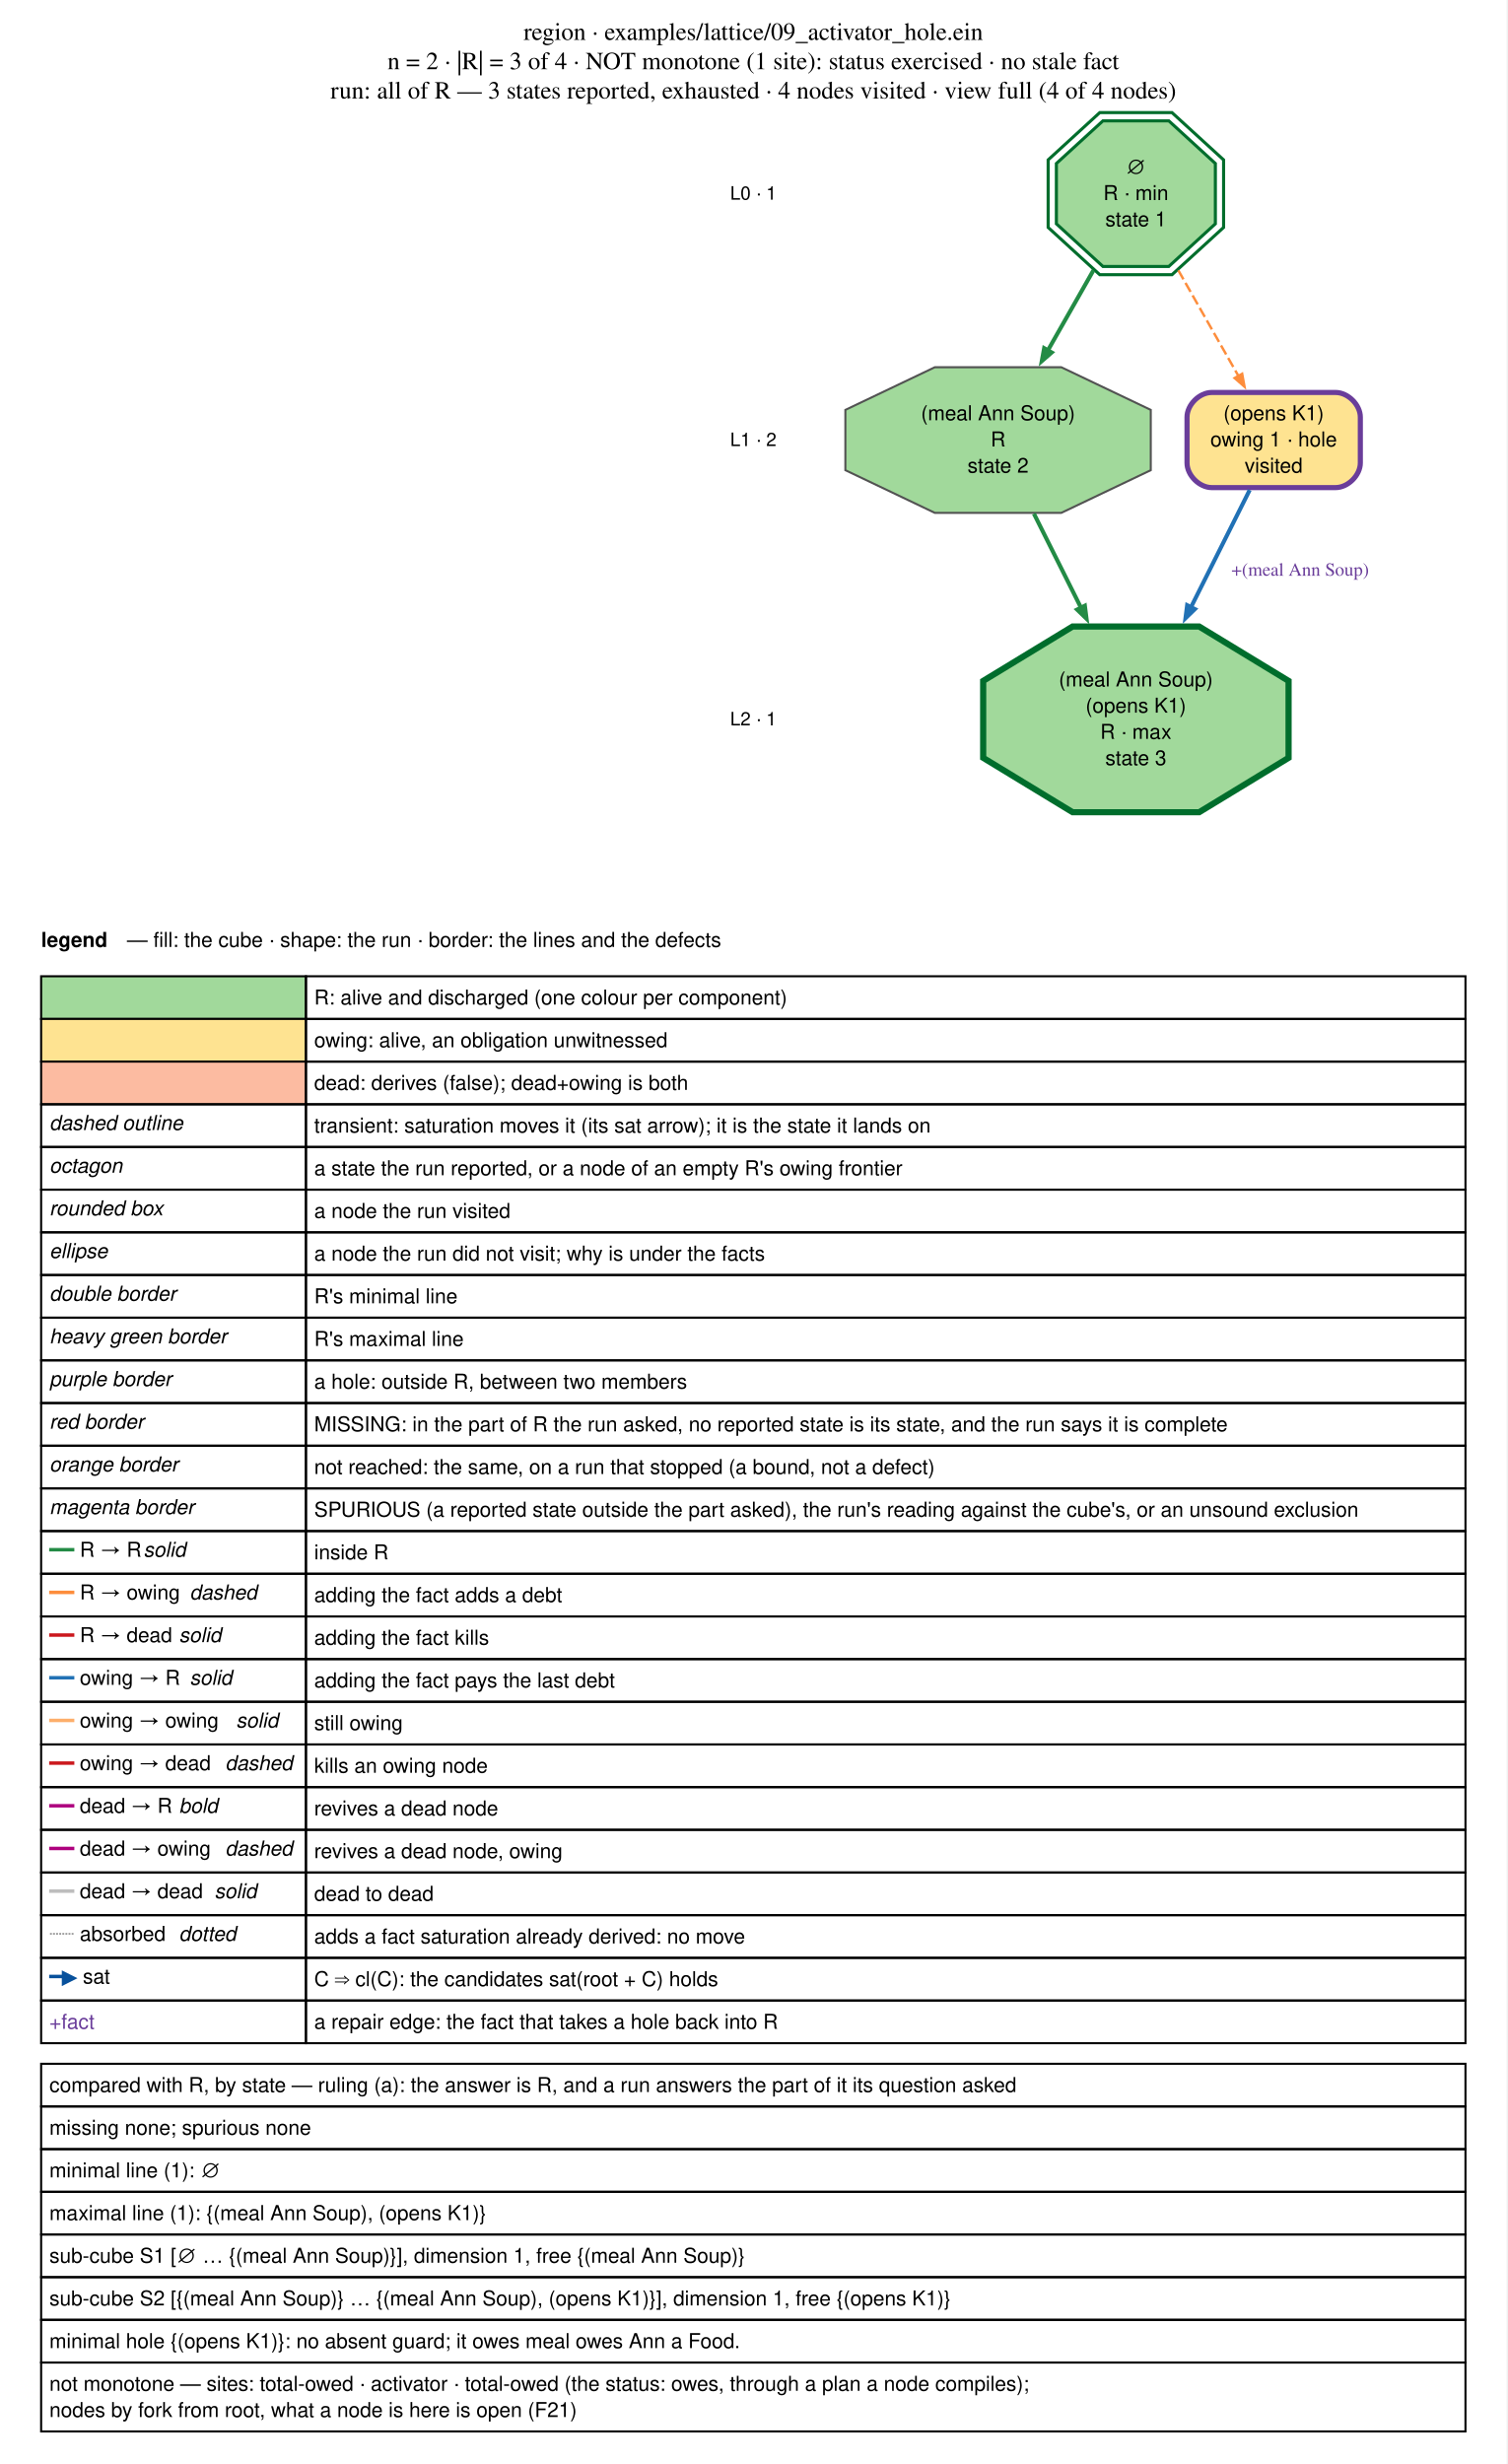
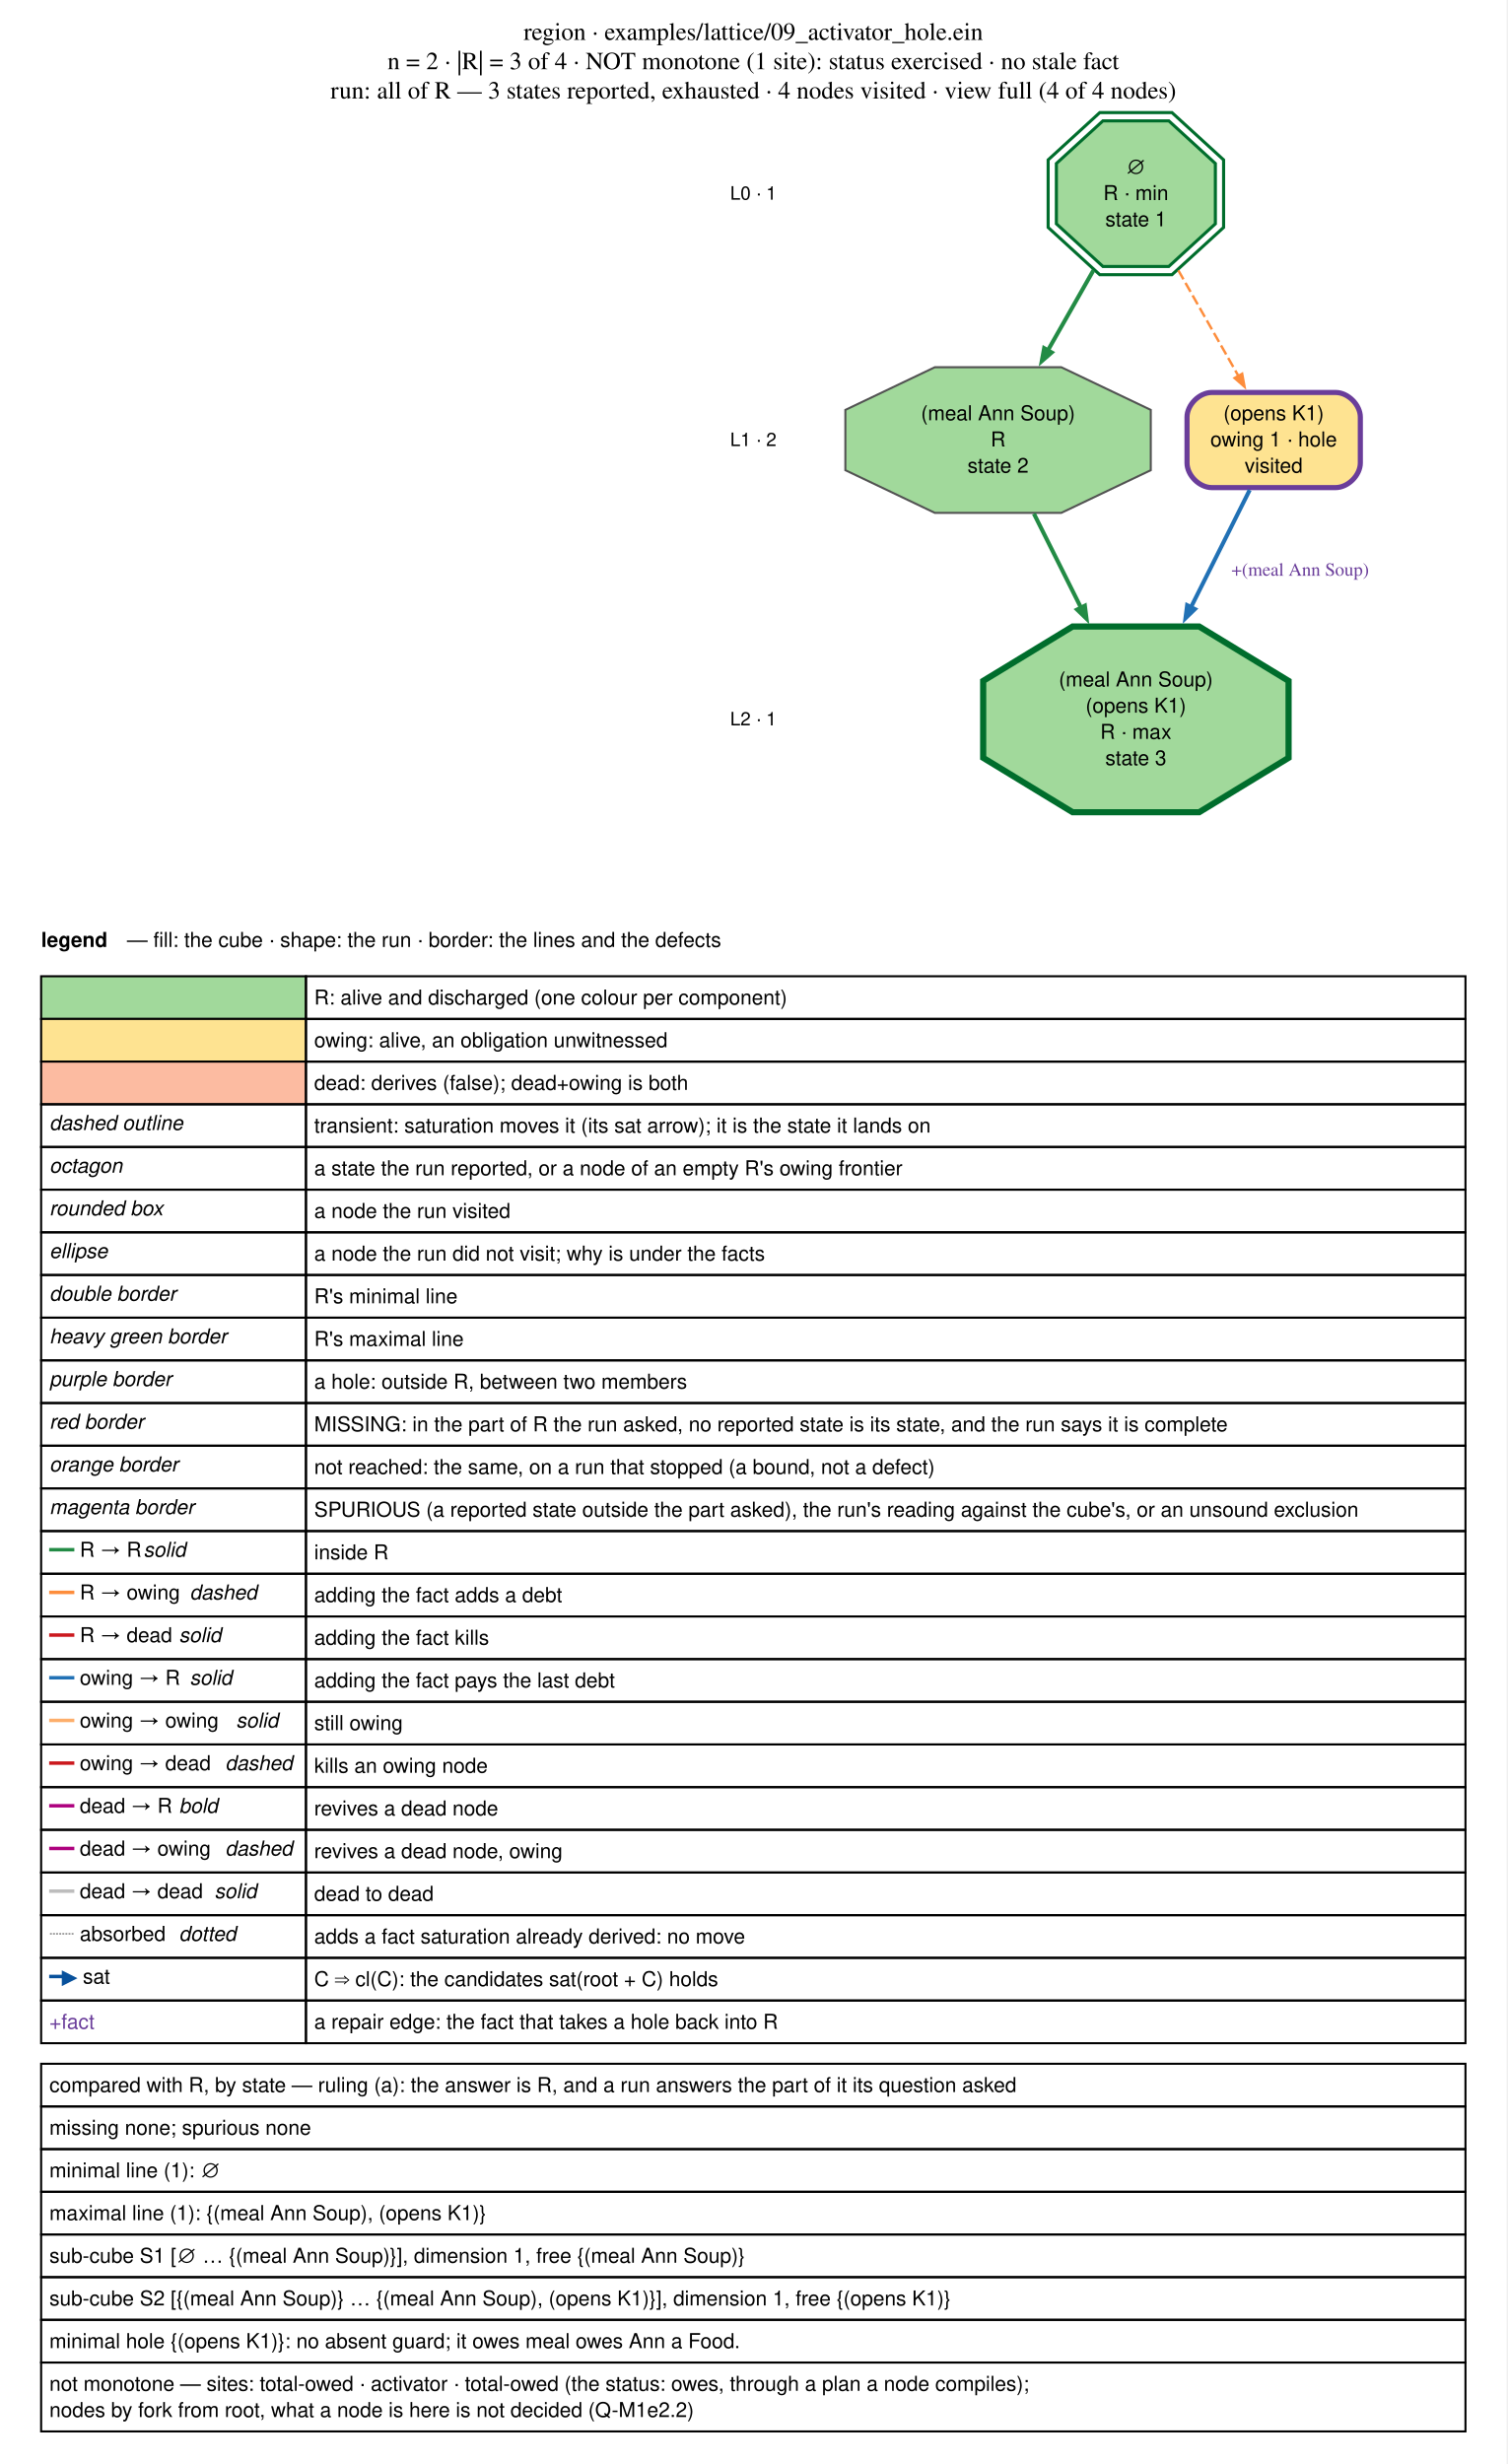
<svg xmlns="http://www.w3.org/2000/svg" xmlns:xlink="http://www.w3.org/1999/xlink" width="733pt" height="1198pt" viewBox="0.00 0.00 733.00 1198.00">
  <g id="graph0" class="graph" transform="scale(1 1) rotate(0) translate(4 1194.16)">
    <polygon fill="white" stroke="none" points="-4,4 -4,-1194.16 728.5,-1194.16 728.5,4 -4,4" />
    <text xml:space="preserve" text-anchor="middle" x="362.25" y="-1174.76" font-family="Times,serif" font-size="12.00">region · examples/lattice/09_activator_hole.ein</text>
    <text xml:space="preserve" text-anchor="middle" x="362.25" y="-1160.51" font-family="Times,serif" font-size="12.00">n = 2 · |R| = 3 of 4 · NOT monotone (1 site): status exercised · no stale fact</text>
    <text xml:space="preserve" text-anchor="middle" x="362.25" y="-1146.26" font-family="Times,serif" font-size="12.00">run: all of R — 3 states reported, exhausted · 4 nodes visited · view full (4 of 4 nodes)</text>
    <g id="node1" class="node">
      <text xml:space="preserve" text-anchor="middle" x="362.25" y="-1097.08" font-family="Helvetica,sans-Serif" font-size="9.00">L0 · 1</text>
    </g>
    <g id="node2" class="node">
      <text xml:space="preserve" text-anchor="middle" x="362.25" y="-977.29" font-family="Helvetica,sans-Serif" font-size="9.00">L1 · 2</text>
    </g>
    <g id="node3" class="node">
      <text xml:space="preserve" text-anchor="middle" x="362.25" y="-841.48" font-family="Helvetica,sans-Serif" font-size="9.00">L2 · 1</text>
    </g>
    <g id="node8" class="node">
      <text xml:space="preserve" text-anchor="start" x="16" y="-733.75" font-family="Helvetica,sans-Serif" font-weight="bold" font-size="10.00">legend</text>
      <text xml:space="preserve" text-anchor="start" x="55" y="-733.75" font-family="Helvetica,sans-Serif" font-size="10.00"> — fill: the cube · shape: the run · border: the lines and the defects</text>
      <polygon fill="#a1d99b" stroke="none" points="16,-698.75 16,-719.5 144.75,-719.5 144.75,-698.75 16,-698.75" />
      <polygon fill="none" stroke="black" points="16,-698.75 16,-719.5 144.75,-719.5 144.75,-698.75 16,-698.75" />
      <text xml:space="preserve" text-anchor="start" x="78.88" y="-705.75" font-family="Helvetica,sans-Serif" font-size="10.00"> </text>
      <polygon fill="none" stroke="black" points="144.75,-698.75 144.75,-719.5 708.5,-719.5 708.5,-698.75 144.75,-698.75" />
      <text xml:space="preserve" text-anchor="start" x="148.75" y="-705.75" font-family="Helvetica,sans-Serif" font-size="10.00">R: alive and discharged (one colour per component)</text>
      <polygon fill="#fee391" stroke="none" points="16,-678 16,-698.75 144.75,-698.75 144.75,-678 16,-678" />
      <polygon fill="none" stroke="black" points="16,-678 16,-698.75 144.75,-698.75 144.75,-678 16,-678" />
      <text xml:space="preserve" text-anchor="start" x="78.88" y="-685" font-family="Helvetica,sans-Serif" font-size="10.00"> </text>
      <polygon fill="none" stroke="black" points="144.75,-678 144.75,-698.75 708.5,-698.75 708.5,-678 144.75,-678" />
      <text xml:space="preserve" text-anchor="start" x="148.75" y="-685" font-family="Helvetica,sans-Serif" font-size="10.00">owing: alive, an obligation unwitnessed</text>
      <polygon fill="#fcbba1" stroke="none" points="16,-657.25 16,-678 144.75,-678 144.75,-657.25 16,-657.25" />
      <polygon fill="none" stroke="black" points="16,-657.25 16,-678 144.75,-678 144.75,-657.25 16,-657.25" />
      <text xml:space="preserve" text-anchor="start" x="78.88" y="-664.25" font-family="Helvetica,sans-Serif" font-size="10.00"> </text>
      <polygon fill="none" stroke="black" points="144.75,-657.25 144.75,-678 708.5,-678 708.5,-657.25 144.75,-657.25" />
      <text xml:space="preserve" text-anchor="start" x="148.75" y="-664.25" font-family="Helvetica,sans-Serif" font-size="10.00">dead: derives (false); dead+owing is both</text>
      <polygon fill="none" stroke="black" points="16,-636.5 16,-657.25 144.75,-657.25 144.75,-636.5 16,-636.5" />
      <text xml:space="preserve" text-anchor="start" x="20" y="-644.75" font-family="Helvetica,sans-Serif" font-style="italic" font-size="10.00">dashed outline</text>
      <polygon fill="none" stroke="black" points="144.75,-636.5 144.75,-657.25 708.5,-657.25 708.5,-636.5 144.75,-636.5" />
      <text xml:space="preserve" text-anchor="start" x="148.75" y="-643.5" font-family="Helvetica,sans-Serif" font-size="10.00">transient: saturation moves it (its sat arrow); it is the state it lands on</text>
      <polygon fill="none" stroke="black" points="16,-615.75 16,-636.5 144.75,-636.5 144.75,-615.75 16,-615.75" />
      <text xml:space="preserve" text-anchor="start" x="20" y="-624" font-family="Helvetica,sans-Serif" font-style="italic" font-size="10.00">octagon</text>
      <polygon fill="none" stroke="black" points="144.75,-615.75 144.75,-636.5 708.5,-636.5 708.5,-615.75 144.75,-615.75" />
      <text xml:space="preserve" text-anchor="start" x="148.75" y="-622.75" font-family="Helvetica,sans-Serif" font-size="10.00">a state the run reported, or a node of an empty R's owing frontier</text>
      <polygon fill="none" stroke="black" points="16,-595 16,-615.75 144.75,-615.75 144.75,-595 16,-595" />
      <text xml:space="preserve" text-anchor="start" x="20" y="-603.25" font-family="Helvetica,sans-Serif" font-style="italic" font-size="10.00">rounded box</text>
      <polygon fill="none" stroke="black" points="144.75,-595 144.75,-615.75 708.5,-615.75 708.5,-595 144.75,-595" />
      <text xml:space="preserve" text-anchor="start" x="148.75" y="-602" font-family="Helvetica,sans-Serif" font-size="10.00">a node the run visited</text>
      <polygon fill="none" stroke="black" points="16,-574.25 16,-595 144.75,-595 144.75,-574.25 16,-574.25" />
      <text xml:space="preserve" text-anchor="start" x="20" y="-582.5" font-family="Helvetica,sans-Serif" font-style="italic" font-size="10.00">ellipse</text>
      <polygon fill="none" stroke="black" points="144.75,-574.25 144.75,-595 708.5,-595 708.5,-574.25 144.75,-574.25" />
      <text xml:space="preserve" text-anchor="start" x="148.75" y="-581.25" font-family="Helvetica,sans-Serif" font-size="10.00">a node the run did not visit; why is under the facts</text>
      <polygon fill="none" stroke="black" points="16,-553.5 16,-574.25 144.75,-574.25 144.75,-553.5 16,-553.5" />
      <text xml:space="preserve" text-anchor="start" x="20" y="-561.75" font-family="Helvetica,sans-Serif" font-style="italic" font-size="10.00">double border</text>
      <polygon fill="none" stroke="black" points="144.75,-553.5 144.75,-574.25 708.5,-574.25 708.5,-553.5 144.75,-553.5" />
      <text xml:space="preserve" text-anchor="start" x="148.75" y="-560.5" font-family="Helvetica,sans-Serif" font-size="10.00">R's minimal line</text>
      <polygon fill="none" stroke="black" points="16,-532.75 16,-553.5 144.75,-553.5 144.75,-532.75 16,-532.75" />
      <text xml:space="preserve" text-anchor="start" x="20" y="-541" font-family="Helvetica,sans-Serif" font-style="italic" font-size="10.00">heavy green border</text>
      <polygon fill="none" stroke="black" points="144.75,-532.75 144.75,-553.5 708.5,-553.5 708.5,-532.75 144.75,-532.75" />
      <text xml:space="preserve" text-anchor="start" x="148.75" y="-539.75" font-family="Helvetica,sans-Serif" font-size="10.00">R's maximal line</text>
      <polygon fill="none" stroke="black" points="16,-512 16,-532.75 144.75,-532.75 144.75,-512 16,-512" />
      <text xml:space="preserve" text-anchor="start" x="20" y="-520.25" font-family="Helvetica,sans-Serif" font-style="italic" font-size="10.00">purple border</text>
      <polygon fill="none" stroke="black" points="144.75,-512 144.75,-532.75 708.5,-532.75 708.5,-512 144.75,-512" />
      <text xml:space="preserve" text-anchor="start" x="148.75" y="-519" font-family="Helvetica,sans-Serif" font-size="10.00">a hole: outside R, between two members</text>
      <polygon fill="none" stroke="black" points="16,-491.25 16,-512 144.75,-512 144.75,-491.25 16,-491.25" />
      <text xml:space="preserve" text-anchor="start" x="20" y="-499.5" font-family="Helvetica,sans-Serif" font-style="italic" font-size="10.00">red border</text>
      <polygon fill="none" stroke="black" points="144.75,-491.25 144.75,-512 708.5,-512 708.5,-491.25 144.75,-491.25" />
      <text xml:space="preserve" text-anchor="start" x="148.75" y="-498.25" font-family="Helvetica,sans-Serif" font-size="10.00">MISSING: in the part of R the run asked, no reported state is its state, and the run says it is complete</text>
      <polygon fill="none" stroke="black" points="16,-470.5 16,-491.25 144.75,-491.25 144.75,-470.5 16,-470.5" />
      <text xml:space="preserve" text-anchor="start" x="20" y="-478.75" font-family="Helvetica,sans-Serif" font-style="italic" font-size="10.00">orange border</text>
      <polygon fill="none" stroke="black" points="144.75,-470.5 144.75,-491.25 708.5,-491.25 708.5,-470.5 144.75,-470.5" />
      <text xml:space="preserve" text-anchor="start" x="148.75" y="-477.5" font-family="Helvetica,sans-Serif" font-size="10.00">not reached: the same, on a run that stopped (a bound, not a defect)</text>
      <polygon fill="none" stroke="black" points="16,-449.75 16,-470.5 144.75,-470.5 144.75,-449.75 16,-449.75" />
      <text xml:space="preserve" text-anchor="start" x="20" y="-458" font-family="Helvetica,sans-Serif" font-style="italic" font-size="10.00">magenta border</text>
      <polygon fill="none" stroke="black" points="144.75,-449.75 144.75,-470.5 708.5,-470.5 708.5,-449.75 144.75,-449.75" />
      <text xml:space="preserve" text-anchor="start" x="148.75" y="-456.75" font-family="Helvetica,sans-Serif" font-size="10.00">SPURIOUS (a reported state outside the part asked), the run's reading against the cube's, or an unsound exclusion</text>
      <polygon fill="none" stroke="black" points="16,-429 16,-449.75 144.75,-449.75 144.75,-429 16,-429" />
      <text xml:space="preserve" text-anchor="start" x="20" y="-437.25" font-family="Helvetica,sans-Serif" font-weight="bold" font-size="10.00" fill="#238b45">━━</text>
      <text xml:space="preserve" text-anchor="start" x="32" y="-437.25" font-family="Helvetica,sans-Serif" font-size="10.00"> R → R </text>
      <text xml:space="preserve" text-anchor="start" x="65.75" y="-437.25" font-family="Helvetica,sans-Serif" font-style="italic" font-size="10.00">solid</text>
      <polygon fill="none" stroke="black" points="144.75,-429 144.75,-449.75 708.5,-449.75 708.5,-429 144.75,-429" />
      <text xml:space="preserve" text-anchor="start" x="148.75" y="-436" font-family="Helvetica,sans-Serif" font-size="10.00">inside R</text>
      <polygon fill="none" stroke="black" points="16,-408.25 16,-429 144.75,-429 144.75,-408.25 16,-408.25" />
      <text xml:space="preserve" text-anchor="start" x="20" y="-416.5" font-family="Helvetica,sans-Serif" font-weight="bold" font-size="10.00" fill="#fd8d3c">━━</text>
      <text xml:space="preserve" text-anchor="start" x="32" y="-416.5" font-family="Helvetica,sans-Serif" font-size="10.00"> R → owing </text>
      <text xml:space="preserve" text-anchor="start" x="88.25" y="-416.5" font-family="Helvetica,sans-Serif" font-style="italic" font-size="10.00">dashed</text>
      <polygon fill="none" stroke="black" points="144.75,-408.25 144.75,-429 708.5,-429 708.5,-408.25 144.75,-408.25" />
      <text xml:space="preserve" text-anchor="start" x="148.75" y="-415.25" font-family="Helvetica,sans-Serif" font-size="10.00">adding the fact adds a debt</text>
      <polygon fill="none" stroke="black" points="16,-387.5 16,-408.25 144.75,-408.25 144.75,-387.5 16,-387.5" />
      <text xml:space="preserve" text-anchor="start" x="20" y="-395.75" font-family="Helvetica,sans-Serif" font-weight="bold" font-size="10.00" fill="#cb181d">━━</text>
      <text xml:space="preserve" text-anchor="start" x="32" y="-395.75" font-family="Helvetica,sans-Serif" font-size="10.00"> R → dead </text>
      <text xml:space="preserve" text-anchor="start" x="83" y="-395.75" font-family="Helvetica,sans-Serif" font-style="italic" font-size="10.00">solid</text>
      <polygon fill="none" stroke="black" points="144.75,-387.5 144.75,-408.25 708.5,-408.25 708.5,-387.5 144.75,-387.5" />
      <text xml:space="preserve" text-anchor="start" x="148.75" y="-394.5" font-family="Helvetica,sans-Serif" font-size="10.00">adding the fact kills</text>
      <polygon fill="none" stroke="black" points="16,-366.75 16,-387.5 144.75,-387.5 144.75,-366.75 16,-366.75" />
      <text xml:space="preserve" text-anchor="start" x="20" y="-375" font-family="Helvetica,sans-Serif" font-weight="bold" font-size="10.00" fill="#2171b5">━━</text>
      <text xml:space="preserve" text-anchor="start" x="32" y="-375" font-family="Helvetica,sans-Serif" font-size="10.00"> owing → R </text>
      <text xml:space="preserve" text-anchor="start" x="88.25" y="-375" font-family="Helvetica,sans-Serif" font-style="italic" font-size="10.00">solid</text>
      <polygon fill="none" stroke="black" points="144.75,-366.75 144.75,-387.5 708.5,-387.5 708.5,-366.75 144.75,-366.75" />
      <text xml:space="preserve" text-anchor="start" x="148.75" y="-373.75" font-family="Helvetica,sans-Serif" font-size="10.00">adding the fact pays the last debt</text>
      <polygon fill="none" stroke="black" points="16,-346 16,-366.75 144.75,-366.75 144.75,-346 16,-346" />
      <text xml:space="preserve" text-anchor="start" x="20" y="-354.25" font-family="Helvetica,sans-Serif" font-weight="bold" font-size="10.00" fill="#fdae6b">━━</text>
      <text xml:space="preserve" text-anchor="start" x="32" y="-354.25" font-family="Helvetica,sans-Serif" font-size="10.00"> owing → owing </text>
      <text xml:space="preserve" text-anchor="start" x="110.75" y="-354.25" font-family="Helvetica,sans-Serif" font-style="italic" font-size="10.00">solid</text>
      <polygon fill="none" stroke="black" points="144.75,-346 144.75,-366.75 708.5,-366.75 708.5,-346 144.75,-346" />
      <text xml:space="preserve" text-anchor="start" x="148.75" y="-353" font-family="Helvetica,sans-Serif" font-size="10.00">still owing</text>
      <polygon fill="none" stroke="black" points="16,-325.25 16,-346 144.75,-346 144.75,-325.25 16,-325.25" />
      <text xml:space="preserve" text-anchor="start" x="20" y="-333.5" font-family="Helvetica,sans-Serif" font-weight="bold" font-size="10.00" fill="#cb181d">━━</text>
      <text xml:space="preserve" text-anchor="start" x="32" y="-333.5" font-family="Helvetica,sans-Serif" font-size="10.00"> owing → dead </text>
      <text xml:space="preserve" text-anchor="start" x="105.5" y="-333.5" font-family="Helvetica,sans-Serif" font-style="italic" font-size="10.00">dashed</text>
      <polygon fill="none" stroke="black" points="144.75,-325.25 144.75,-346 708.5,-346 708.5,-325.25 144.75,-325.25" />
      <text xml:space="preserve" text-anchor="start" x="148.75" y="-332.25" font-family="Helvetica,sans-Serif" font-size="10.00">kills an owing node</text>
      <polygon fill="none" stroke="black" points="16,-304.5 16,-325.25 144.75,-325.25 144.75,-304.5 16,-304.5" />
      <text xml:space="preserve" text-anchor="start" x="20" y="-312.75" font-family="Helvetica,sans-Serif" font-weight="bold" font-size="10.00" fill="#ae017e">━━</text>
      <text xml:space="preserve" text-anchor="start" x="32" y="-312.75" font-family="Helvetica,sans-Serif" font-size="10.00"> dead → R </text>
      <text xml:space="preserve" text-anchor="start" x="83" y="-312.75" font-family="Helvetica,sans-Serif" font-style="italic" font-size="10.00">bold</text>
      <polygon fill="none" stroke="black" points="144.75,-304.5 144.75,-325.25 708.5,-325.25 708.5,-304.5 144.75,-304.5" />
      <text xml:space="preserve" text-anchor="start" x="148.75" y="-311.5" font-family="Helvetica,sans-Serif" font-size="10.00">revives a dead node</text>
      <polygon fill="none" stroke="black" points="16,-283.75 16,-304.5 144.75,-304.5 144.75,-283.75 16,-283.75" />
      <text xml:space="preserve" text-anchor="start" x="20" y="-292" font-family="Helvetica,sans-Serif" font-weight="bold" font-size="10.00" fill="#ae017e">━━</text>
      <text xml:space="preserve" text-anchor="start" x="32" y="-292" font-family="Helvetica,sans-Serif" font-size="10.00"> dead → owing </text>
      <text xml:space="preserve" text-anchor="start" x="105.5" y="-292" font-family="Helvetica,sans-Serif" font-style="italic" font-size="10.00">dashed</text>
      <polygon fill="none" stroke="black" points="144.75,-283.75 144.75,-304.5 708.5,-304.5 708.5,-283.75 144.75,-283.75" />
      <text xml:space="preserve" text-anchor="start" x="148.75" y="-290.75" font-family="Helvetica,sans-Serif" font-size="10.00">revives a dead node, owing</text>
      <polygon fill="none" stroke="black" points="16,-263 16,-283.75 144.75,-283.75 144.75,-263 16,-263" />
      <text xml:space="preserve" text-anchor="start" x="20" y="-271.25" font-family="Helvetica,sans-Serif" font-weight="bold" font-size="10.00" fill="#bdbdbd">━━</text>
      <text xml:space="preserve" text-anchor="start" x="32" y="-271.25" font-family="Helvetica,sans-Serif" font-size="10.00"> dead → dead </text>
      <text xml:space="preserve" text-anchor="start" x="100.25" y="-271.25" font-family="Helvetica,sans-Serif" font-style="italic" font-size="10.00">solid</text>
      <polygon fill="none" stroke="black" points="144.75,-263 144.75,-283.75 708.5,-283.75 708.5,-263 144.75,-263" />
      <text xml:space="preserve" text-anchor="start" x="148.75" y="-270" font-family="Helvetica,sans-Serif" font-size="10.00">dead to dead</text>
      <polygon fill="none" stroke="black" points="16,-242.25 16,-263 144.75,-263 144.75,-242.25 16,-242.25" />
      <text xml:space="preserve" text-anchor="start" x="20" y="-250.5" font-family="Helvetica,sans-Serif" font-weight="bold" font-size="10.00" fill="#969696">┈┈</text>
      <text xml:space="preserve" text-anchor="start" x="32" y="-250.5" font-family="Helvetica,sans-Serif" font-size="10.00"> absorbed </text>
      <text xml:space="preserve" text-anchor="start" x="83" y="-250.5" font-family="Helvetica,sans-Serif" font-style="italic" font-size="10.00">dotted</text>
      <polygon fill="none" stroke="black" points="144.75,-242.25 144.75,-263 708.5,-263 708.5,-242.25 144.75,-242.25" />
      <text xml:space="preserve" text-anchor="start" x="148.75" y="-249.25" font-family="Helvetica,sans-Serif" font-size="10.00">adds a fact saturation already derived: no move</text>
      <polygon fill="none" stroke="black" points="16,-221.5 16,-242.25 144.75,-242.25 144.75,-221.5 16,-221.5" />
      <text xml:space="preserve" text-anchor="start" x="20" y="-229.75" font-family="Helvetica,sans-Serif" font-weight="bold" font-size="10.00" fill="#08519c">━▶</text>
      <text xml:space="preserve" text-anchor="start" x="33.5" y="-229.75" font-family="Helvetica,sans-Serif" font-size="10.00"> sat</text>
      <polygon fill="none" stroke="black" points="144.75,-221.5 144.75,-242.25 708.5,-242.25 708.5,-221.5 144.75,-221.5" />
      <text xml:space="preserve" text-anchor="start" x="148.75" y="-228.5" font-family="Helvetica,sans-Serif" font-size="10.00">C ⇒ cl(C): the candidates sat(root + C) holds</text>
      <polygon fill="none" stroke="black" points="16,-200.75 16,-221.5 144.75,-221.5 144.75,-200.75 16,-200.75" />
      <text xml:space="preserve" text-anchor="start" x="20" y="-207.75" font-family="Helvetica,sans-Serif" font-size="10.00" fill="#6a3d9a">+fact</text>
      <polygon fill="none" stroke="black" points="144.75,-200.75 144.75,-221.5 708.5,-221.5 708.5,-200.75 144.75,-200.75" />
      <text xml:space="preserve" text-anchor="start" x="148.75" y="-207.75" font-family="Helvetica,sans-Serif" font-size="10.00">a repair edge: the fact that takes a hole back into R</text>
      <polygon fill="none" stroke="black" points="16,-170 16,-190.75 708.5,-190.75 708.5,-170 16,-170" />
      <text xml:space="preserve" text-anchor="start" x="20" y="-177" font-family="Helvetica,sans-Serif" font-size="10.00">compared with R, by state — ruling (a): the answer is R, and a run answers the part of it its question asked</text>
      <polygon fill="none" stroke="black" points="16,-149.25 16,-170 708.5,-170 708.5,-149.25 16,-149.25" />
      <text xml:space="preserve" text-anchor="start" x="20" y="-156.25" font-family="Helvetica,sans-Serif" font-size="10.00">missing none; spurious none</text>
      <polygon fill="none" stroke="black" points="16,-128.5 16,-149.25 708.5,-149.25 708.5,-128.5 16,-128.5" />
      <text xml:space="preserve" text-anchor="start" x="20" y="-135.5" font-family="Helvetica,sans-Serif" font-size="10.00">minimal line (1): ∅</text>
      <polygon fill="none" stroke="black" points="16,-107.75 16,-128.5 708.5,-128.5 708.5,-107.75 16,-107.75" />
      <text xml:space="preserve" text-anchor="start" x="20" y="-114.75" font-family="Helvetica,sans-Serif" font-size="10.00">maximal line (1): {(meal Ann Soup), (opens K1)}</text>
      <polygon fill="none" stroke="black" points="16,-87 16,-107.75 708.5,-107.75 708.5,-87 16,-87" />
      <text xml:space="preserve" text-anchor="start" x="20" y="-94" font-family="Helvetica,sans-Serif" font-size="10.00">sub-cube S1 [∅ … {(meal Ann Soup)}], dimension 1, free {(meal Ann Soup)}</text>
      <polygon fill="none" stroke="black" points="16,-66.25 16,-87 708.5,-87 708.5,-66.25 16,-66.25" />
      <text xml:space="preserve" text-anchor="start" x="20" y="-73.25" font-family="Helvetica,sans-Serif" font-size="10.00">sub-cube S2 [{(meal Ann Soup)} … {(meal Ann Soup), (opens K1)}], dimension 1, free {(opens K1)}</text>
      <polygon fill="none" stroke="black" points="16,-45.5 16,-66.25 708.5,-66.25 708.5,-45.5 16,-45.5" />
      <text xml:space="preserve" text-anchor="start" x="20" y="-52.5" font-family="Helvetica,sans-Serif" font-size="10.00">minimal hole {(opens K1)}: no absent guard; it owes meal owes Ann a Food.</text>
      <polygon fill="none" stroke="black" points="16,-12 16,-45.5 708.5,-45.5 708.5,-12 16,-12" />
      <text xml:space="preserve" text-anchor="start" x="20" y="-31.75" font-family="Helvetica,sans-Serif" font-size="10.00">not monotone — sites: total-owed · activator · total-owed (the status: owes, through a plan a node compiles);</text>
-       <text xml:space="preserve" text-anchor="start" x="20" y="-19" font-family="Helvetica,sans-Serif" font-size="10.00">nodes by fork from root, what a node is here is open (F21)</text>
+       <text xml:space="preserve" text-anchor="start" x="20" y="-19" font-family="Helvetica,sans-Serif" font-size="10.00">nodes by fork from root, what a node is here is not decided (Q-M1e2.2)</text>
    </g>
    <g id="node4" class="node">
      <g id="a_node4">
        <a xlink:title="∅ — R&#10;in sub-cube S1&#10;run: state 1&#10;  visited, read in-r">
          <polygon fill="#a1d99b" stroke="#006d2c" stroke-width="1.5" points="586.9,-1085.35 586.9,-1114.67 564.26,-1135.41 532.24,-1135.41 509.6,-1114.67 509.6,-1085.35 532.24,-1064.61 564.26,-1064.61 586.9,-1085.35" />
          <polygon fill="none" stroke="#006d2c" stroke-width="1.5" points="590.9,-1083.58 590.9,-1116.43 565.81,-1139.41 530.69,-1139.41 505.6,-1116.43 505.6,-1083.58 530.69,-1060.61 565.81,-1060.61 590.9,-1083.58" />
          <text xml:space="preserve" text-anchor="middle" x="548.25" y="-1109.63" font-family="Helvetica,sans-Serif" font-size="10.00">∅</text>
          <text xml:space="preserve" text-anchor="middle" x="548.25" y="-1096.88" font-family="Helvetica,sans-Serif" font-size="10.00">R · min</text>
          <text xml:space="preserve" text-anchor="middle" x="548.25" y="-1084.13" font-family="Helvetica,sans-Serif" font-size="10.00">state 1</text>
        </a>
      </g>
    </g>
    <g id="node5" class="node">
      <g id="a_node5">
        <a xlink:title="{(meal Ann Soup)} — R&#10;in sub-cube S1, S2&#10;run: state 2&#10;  visited, read in-r">
          <polygon fill="#a1d99b" stroke="#525252" points="555.49,-965.55 555.49,-994.87 512,-1015.61 450.5,-1015.61 407.01,-994.87 407.01,-965.55 450.5,-944.81 512,-944.81 555.49,-965.55" />
          <text xml:space="preserve" text-anchor="middle" x="481.25" y="-989.84" font-family="Helvetica,sans-Serif" font-size="10.00">(meal Ann Soup)</text>
          <text xml:space="preserve" text-anchor="middle" x="481.25" y="-977.09" font-family="Helvetica,sans-Serif" font-size="10.00">R</text>
          <text xml:space="preserve" text-anchor="middle" x="481.25" y="-964.34" font-family="Helvetica,sans-Serif" font-size="10.00">state 2</text>
        </a>
      </g>
    </g>
    <g id="edge3" class="edge">
      <g id="a_edge3">
        <a xlink:title="∅ + (meal Ann Soup) → {(meal Ann Soup)}: R → R">
          <path fill="none" stroke="#238b45" stroke-width="2" d="M527.6,-1062.7C520.6,-1050.39 512.71,-1036.52 505.45,-1023.76" />
          <polygon fill="#238b45" stroke="#238b45" stroke-width="2" points="507.32,-1022.79 502.52,-1018.62 503.67,-1024.87 507.32,-1022.79" />
        </a>
      </g>
    </g>
    <g id="node6" class="node">
      <g id="a_node6">
        <a xlink:title="{(opens K1)} — owing&#10;owes: meal owes Ann a Food.&#10;1 derived facts are not coordinates (0 over a candidate relation)&#10;run: visited&#10;  visited, read owing">
          <path fill="#fee391" stroke="#6a3d9a" stroke-width="2.5" d="M645.38,-1003.34C645.38,-1003.34 585.12,-1003.34 585.12,-1003.34 579.12,-1003.34 573.12,-997.34 573.12,-991.34 573.12,-991.34 573.12,-969.09 573.12,-969.09 573.12,-963.09 579.12,-957.09 585.12,-957.09 585.12,-957.09 645.38,-957.09 645.38,-957.09 651.38,-957.09 657.38,-963.09 657.38,-969.09 657.38,-969.09 657.38,-991.34 657.38,-991.34 657.38,-997.34 651.38,-1003.34 645.38,-1003.34" />
          <text xml:space="preserve" text-anchor="middle" x="615.25" y="-989.84" font-family="Helvetica,sans-Serif" font-size="10.00">(opens K1)</text>
          <text xml:space="preserve" text-anchor="middle" x="615.25" y="-977.09" font-family="Helvetica,sans-Serif" font-size="10.00">owing 1 · hole</text>
          <text xml:space="preserve" text-anchor="middle" x="615.25" y="-964.34" font-family="Helvetica,sans-Serif" font-size="10.00">visited</text>
        </a>
      </g>
    </g>
    <g id="edge4" class="edge">
      <g id="a_edge4">
        <a xlink:title="∅ + (opens K1) → {(opens K1)}: R → owing">
          <path fill="none" stroke="#fd8d3c" stroke-width="1.2" stroke-dasharray="5,2" d="M568.9,-1062.7C578.32,-1046.14 589.34,-1026.77 598.27,-1011.07" />
          <polygon fill="#fd8d3c" stroke="#fd8d3c" stroke-width="1.2" points="599.92,-1012.42 601.06,-1006.16 596.27,-1010.34 599.92,-1012.42" />
        </a>
      </g>
    </g>
    <g id="node7" class="node">
      <g id="a_node7">
        <a xlink:title="{(meal Ann Soup), (opens K1)} — R&#10;1 derived facts are not coordinates (0 over a candidate relation)&#10;in sub-cube S2&#10;run: state 3&#10;  visited, read in-r">
          <polygon fill="#a1d99b" stroke="#006d2c" stroke-width="3" points="622.49,-825.7 622.49,-863.11 579,-889.56 517.5,-889.56 474.01,-863.11 474.01,-825.7 517.5,-799.25 579,-799.25 622.49,-825.7" />
          <text xml:space="preserve" text-anchor="middle" x="548.25" y="-860.41" font-family="Helvetica,sans-Serif" font-size="10.00">(meal Ann Soup)</text>
          <text xml:space="preserve" text-anchor="middle" x="548.25" y="-847.66" font-family="Helvetica,sans-Serif" font-size="10.00">(opens K1)</text>
          <text xml:space="preserve" text-anchor="middle" x="548.25" y="-834.91" font-family="Helvetica,sans-Serif" font-size="10.00">R · max</text>
          <text xml:space="preserve" text-anchor="middle" x="548.25" y="-822.16" font-family="Helvetica,sans-Serif" font-size="10.00">state 3</text>
        </a>
      </g>
    </g>
    <g id="edge5" class="edge">
      <g id="a_edge5">
        <a xlink:title="{(meal Ann Soup)} + (opens K1) → {(meal Ann Soup), (opens K1)}: R → R">
          <path fill="none" stroke="#238b45" stroke-width="2" d="M498.68,-944.41C505.68,-930.43 513.9,-914 521.62,-898.58" />
          <polygon fill="#238b45" stroke="#238b45" stroke-width="2" points="523.44,-899.65 524.25,-893.34 519.68,-897.77 523.44,-899.65" />
        </a>
      </g>
    </g>
    <g id="edge6" class="edge">
      <g id="a_edge6">
        <a xlink:title="{(opens K1)} + (meal Ann Soup) → {(meal Ann Soup), (opens K1)}: owing → R">
          <path fill="none" stroke="#2171b5" stroke-width="2" d="M603.58,-955.9C595.7,-940.18 584.98,-918.75 575.06,-898.96" />
          <polygon fill="#2171b5" stroke="#2171b5" stroke-width="2" points="576.94,-898.02 572.38,-893.59 573.19,-899.9 576.94,-898.02" />
        </a>
      </g>
      <text xml:space="preserve" text-anchor="middle" x="628.14" y="-914.26" font-family="Times,serif" font-size="9.00" fill="#6a3d9a">+(meal Ann Soup)</text>
    </g>
  </g>
</svg>
